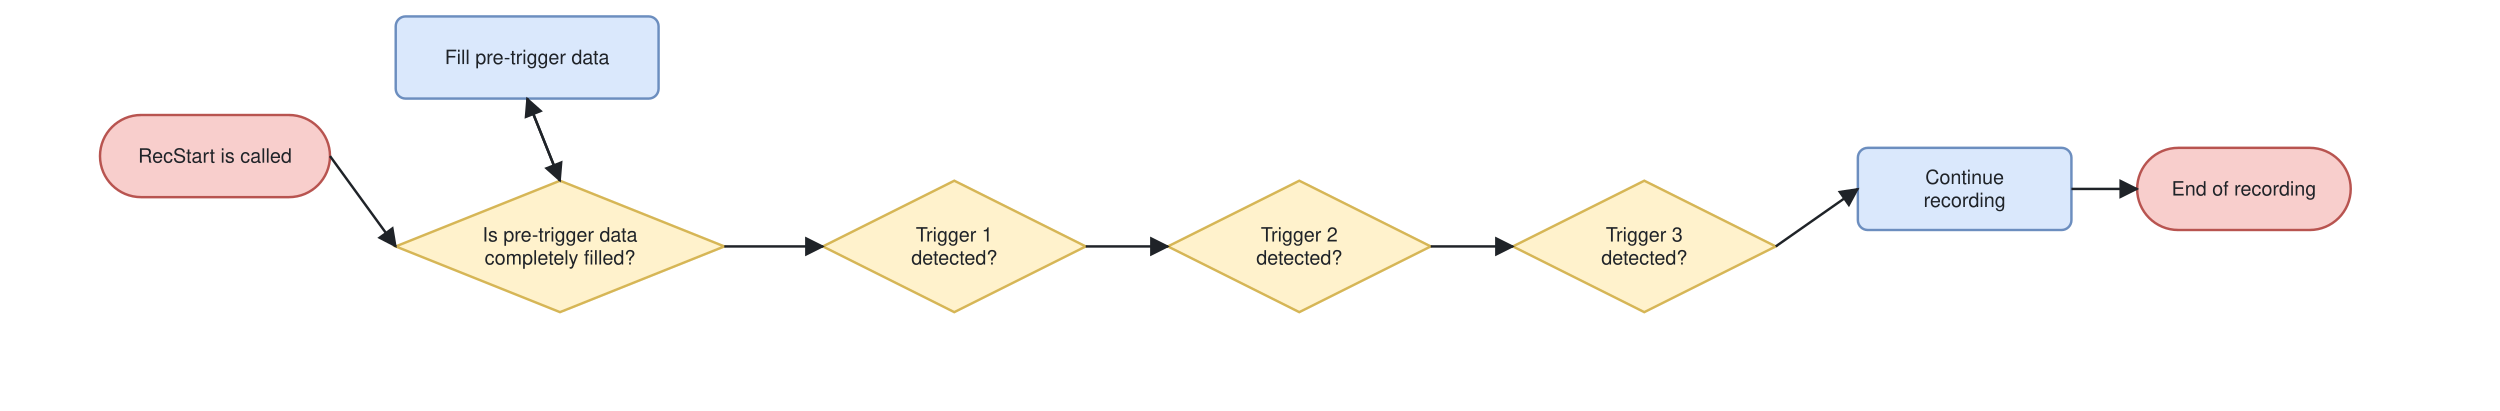
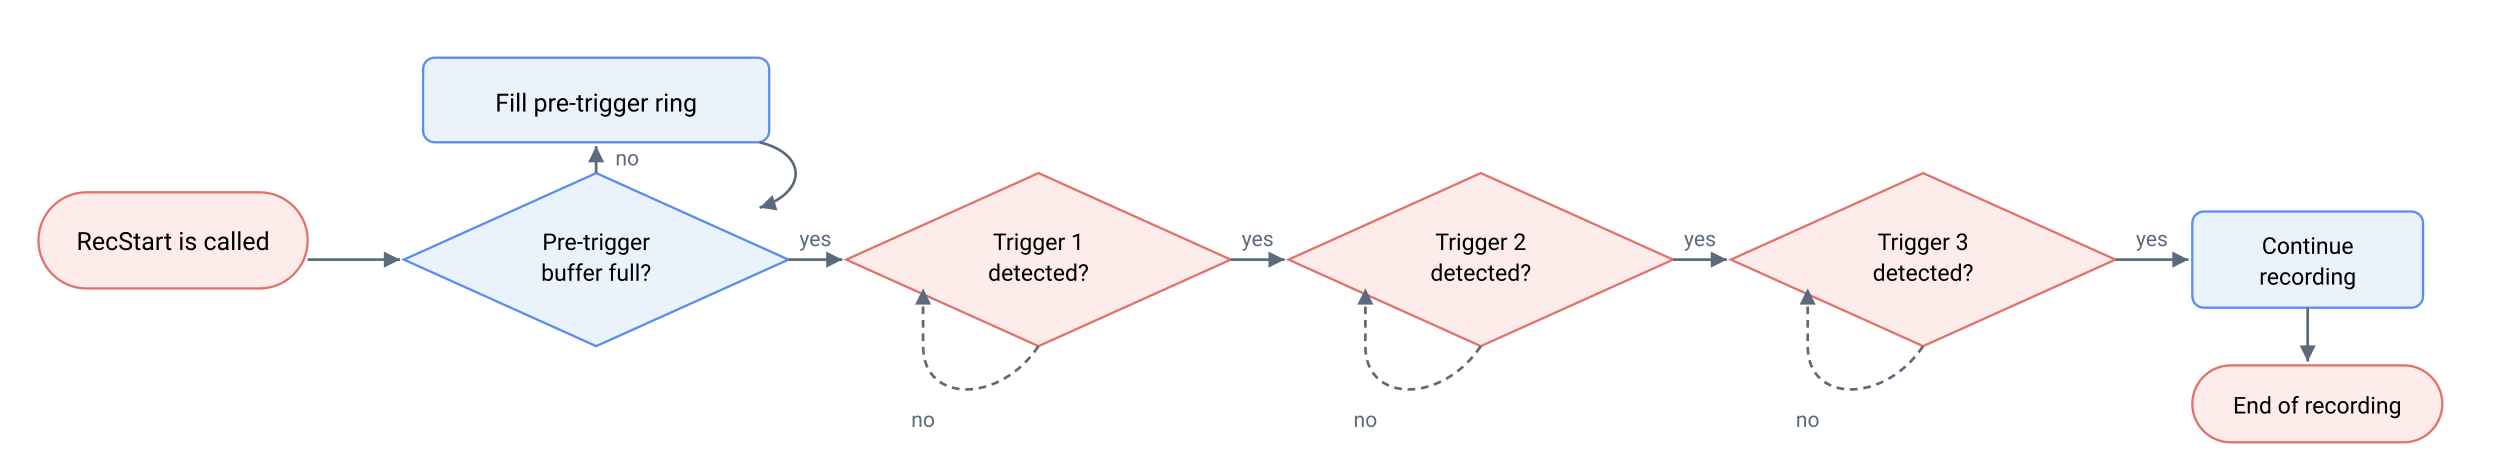
- <svg xmlns="http://www.w3.org/2000/svg" version="1.1" width="1400" height="230" viewBox="-10 -10 1420 250" content="&lt;mxfile host=&quot;app.diagrams.net&quot;&gt;&lt;diagram name=&quot;Diagram&quot; id=&quot;d1&quot;&gt;&lt;mxGraphModel dx=&quot;900&quot; dy=&quot;500&quot; grid=&quot;0&quot; gridSize=&quot;10&quot; guides=&quot;1&quot; tooltips=&quot;1&quot; connect=&quot;1&quot; arrows=&quot;1&quot; fold=&quot;1&quot; page=&quot;1&quot; pageScale=&quot;1&quot; pageWidth=&quot;850&quot; pageHeight=&quot;600&quot; math=&quot;0&quot; shadow=&quot;0&quot;&gt;&lt;root&gt;&lt;mxCell id=&quot;0&quot; /&gt;&lt;mxCell id=&quot;1&quot; parent=&quot;0&quot; /&gt;&lt;mxCell id=&quot;start&quot; value=&quot;RecStart is called&quot; style=&quot;rounded=1;arcSize=50;whiteSpace=wrap;html=1;fillColor=#f8cecc;strokeColor=#b85450;&quot; vertex=&quot;1&quot; parent=&quot;1&quot;&gt;&lt;mxGeometry x=&quot;0&quot; y=&quot;60&quot; width=&quot;140&quot; height=&quot;50&quot; as=&quot;geometry&quot; /&gt;&lt;/mxCell&gt;&lt;mxCell id=&quot;fill&quot; value=&quot;Fill pre-trigger data&quot; style=&quot;rounded=1;whiteSpace=wrap;html=1;fillColor=#dae8fc;strokeColor=#6c8ebf;&quot; vertex=&quot;1&quot; parent=&quot;1&quot;&gt;&lt;mxGeometry x=&quot;180&quot; y=&quot;0&quot; width=&quot;160&quot; height=&quot;50&quot; as=&quot;geometry&quot; /&gt;&lt;/mxCell&gt;&lt;mxCell id=&quot;d_pre&quot; value=&quot;Is pre-trigger data&amp;lt;br&amp;gt;completely filled?&quot; style=&quot;rhombus;whiteSpace=wrap;html=1;fillColor=#fff2cc;strokeColor=#d6b656;&quot; vertex=&quot;1&quot; parent=&quot;1&quot;&gt;&lt;mxGeometry x=&quot;180&quot; y=&quot;100&quot; width=&quot;200&quot; height=&quot;80&quot; as=&quot;geometry&quot; /&gt;&lt;/mxCell&gt;&lt;mxCell id=&quot;d_t1&quot; value=&quot;Trigger 1&amp;lt;br&amp;gt;detected?&quot; style=&quot;rhombus;whiteSpace=wrap;html=1;fillColor=#fff2cc;strokeColor=#d6b656;&quot; vertex=&quot;1&quot; parent=&quot;1&quot;&gt;&lt;mxGeometry x=&quot;440&quot; y=&quot;100&quot; width=&quot;160&quot; height=&quot;80&quot; as=&quot;geometry&quot; /&gt;&lt;/mxCell&gt;&lt;mxCell id=&quot;d_t2&quot; value=&quot;Trigger 2&amp;lt;br&amp;gt;detected?&quot; style=&quot;rhombus;whiteSpace=wrap;html=1;fillColor=#fff2cc;strokeColor=#d6b656;&quot; vertex=&quot;1&quot; parent=&quot;1&quot;&gt;&lt;mxGeometry x=&quot;650&quot; y=&quot;100&quot; width=&quot;160&quot; height=&quot;80&quot; as=&quot;geometry&quot; /&gt;&lt;/mxCell&gt;&lt;mxCell id=&quot;d_t3&quot; value=&quot;Trigger 3&amp;lt;br&amp;gt;detected?&quot; style=&quot;rhombus;whiteSpace=wrap;html=1;fillColor=#fff2cc;strokeColor=#d6b656;&quot; vertex=&quot;1&quot; parent=&quot;1&quot;&gt;&lt;mxGeometry x=&quot;860&quot; y=&quot;100&quot; width=&quot;160&quot; height=&quot;80&quot; as=&quot;geometry&quot; /&gt;&lt;/mxCell&gt;&lt;mxCell id=&quot;cont&quot; value=&quot;Continue&amp;lt;br&amp;gt;recording&quot; style=&quot;rounded=1;whiteSpace=wrap;html=1;fillColor=#dae8fc;strokeColor=#6c8ebf;&quot; vertex=&quot;1&quot; parent=&quot;1&quot;&gt;&lt;mxGeometry x=&quot;1070&quot; y=&quot;80&quot; width=&quot;130&quot; height=&quot;50&quot; as=&quot;geometry&quot; /&gt;&lt;/mxCell&gt;&lt;mxCell id=&quot;end&quot; value=&quot;End of recording&quot; style=&quot;rounded=1;arcSize=50;whiteSpace=wrap;html=1;fillColor=#f8cecc;strokeColor=#b85450;&quot; vertex=&quot;1&quot; parent=&quot;1&quot;&gt;&lt;mxGeometry x=&quot;1240&quot; y=&quot;80&quot; width=&quot;130&quot; height=&quot;50&quot; as=&quot;geometry&quot; /&gt;&lt;/mxCell&gt;&lt;mxCell id=&quot;e0&quot; style=&quot;endArrow=classic;html=1;rounded=0;&quot; edge=&quot;1&quot; parent=&quot;1&quot; source=&quot;start&quot; target=&quot;d_pre&quot;&gt;&lt;mxGeometry relative=&quot;1&quot; as=&quot;geometry&quot; /&gt;&lt;/mxCell&gt;&lt;mxCell id=&quot;e1&quot; style=&quot;endArrow=classic;html=1;rounded=0;&quot; edge=&quot;1&quot; parent=&quot;1&quot; source=&quot;d_pre&quot; target=&quot;fill&quot;&gt;&lt;mxGeometry relative=&quot;1&quot; as=&quot;geometry&quot; /&gt;&lt;/mxCell&gt;&lt;mxCell id=&quot;e2&quot; style=&quot;endArrow=classic;html=1;rounded=0;&quot; edge=&quot;1&quot; parent=&quot;1&quot; source=&quot;fill&quot; target=&quot;d_pre&quot;&gt;&lt;mxGeometry relative=&quot;1&quot; as=&quot;geometry&quot; /&gt;&lt;/mxCell&gt;&lt;mxCell id=&quot;e3&quot; style=&quot;endArrow=classic;html=1;rounded=0;&quot; edge=&quot;1&quot; parent=&quot;1&quot; source=&quot;d_pre&quot; target=&quot;d_t1&quot;&gt;&lt;mxGeometry relative=&quot;1&quot; as=&quot;geometry&quot; /&gt;&lt;/mxCell&gt;&lt;mxCell id=&quot;e4&quot; style=&quot;endArrow=classic;html=1;rounded=0;&quot; edge=&quot;1&quot; parent=&quot;1&quot; source=&quot;d_t1&quot; target=&quot;d_t2&quot;&gt;&lt;mxGeometry relative=&quot;1&quot; as=&quot;geometry&quot; /&gt;&lt;/mxCell&gt;&lt;mxCell id=&quot;e5&quot; style=&quot;endArrow=classic;html=1;rounded=0;&quot; edge=&quot;1&quot; parent=&quot;1&quot; source=&quot;d_t2&quot; target=&quot;d_t3&quot;&gt;&lt;mxGeometry relative=&quot;1&quot; as=&quot;geometry&quot; /&gt;&lt;/mxCell&gt;&lt;mxCell id=&quot;e6&quot; style=&quot;endArrow=classic;html=1;rounded=0;&quot; edge=&quot;1&quot; parent=&quot;1&quot; source=&quot;d_t3&quot; target=&quot;cont&quot;&gt;&lt;mxGeometry relative=&quot;1&quot; as=&quot;geometry&quot; /&gt;&lt;/mxCell&gt;&lt;mxCell id=&quot;e7&quot; style=&quot;endArrow=classic;html=1;rounded=0;&quot; edge=&quot;1&quot; parent=&quot;1&quot; source=&quot;cont&quot; target=&quot;end&quot;&gt;&lt;mxGeometry relative=&quot;1&quot; as=&quot;geometry&quot; /&gt;&lt;/mxCell&gt;&lt;/root&gt;&lt;/mxGraphModel&gt;&lt;/diagram&gt;&lt;/mxfile&gt;" style="background-color:#ffffff">
+ <svg xmlns="http://www.w3.org/2000/svg" width="1300" height="240" viewBox="0 0 1300 240" font-family="-apple-system,Segoe UI,Roboto,sans-serif" font-size="13" role="img" aria-label="Serial trigger detection flow: after RecStart the recorder fills the pre-trigger ring until full, then waits for Trigger 1, then Trigger 2, then Trigger 3 in sequence; when the last trigger fires the recorder continues into the post-trigger phase and ends.">
  <defs>
-     <marker id="arrowend" viewBox="0 0 10 10" refX="9" refY="5" markerWidth="8" markerHeight="8" orient="auto-start-reverse">
-       <path d="M 0 0 L 10 5 L 0 10 z" fill="#1f2328" />
+     <marker id="arrow" markerWidth="8" markerHeight="8" refX="6" refY="3" orient="auto">
+       <path d="M0,0 L6,3 L0,6 Z" fill="#5b6b7b" />
    </marker>
  </defs>
-   <rect x="0" y="60" width="140" height="50" rx="25.0" ry="25.0" fill="#f8cecc" stroke="#b85450" stroke-width="1.5" />
-   <rect x="180" y="0" width="160" height="50" rx="6" ry="6" fill="#dae8fc" stroke="#6c8ebf" stroke-width="1.5" />
-   <polygon points="280.0,100 380,140.0 280.0,180 180,140.0" fill="#fff2cc" stroke="#d6b656" stroke-width="1.5" />
-   <polygon points="520.0,100 600,140.0 520.0,180 440,140.0" fill="#fff2cc" stroke="#d6b656" stroke-width="1.5" />
-   <polygon points="730.0,100 810,140.0 730.0,180 650,140.0" fill="#fff2cc" stroke="#d6b656" stroke-width="1.5" />
-   <polygon points="940.0,100 1020,140.0 940.0,180 860,140.0" fill="#fff2cc" stroke="#d6b656" stroke-width="1.5" />
-   <rect x="1070" y="80" width="130" height="50" rx="6" ry="6" fill="#dae8fc" stroke="#6c8ebf" stroke-width="1.5" />
-   <rect x="1240" y="80" width="130" height="50" rx="25.0" ry="25.0" fill="#f8cecc" stroke="#b85450" stroke-width="1.5" />
-   <path d="M 140 85.0 L 180 140.0" fill="none" stroke="#1f2328" stroke-width="1.5" marker-end="url(#arrowend)" />
-   <path d="M 280.0 100 L 260.0 50" fill="none" stroke="#1f2328" stroke-width="1.5" marker-end="url(#arrowend)" />
-   <path d="M 260.0 50 L 280.0 100" fill="none" stroke="#1f2328" stroke-width="1.5" marker-end="url(#arrowend)" />
-   <path d="M 380 140.0 L 440 140.0" fill="none" stroke="#1f2328" stroke-width="1.5" marker-end="url(#arrowend)" />
-   <path d="M 600 140.0 L 650 140.0" fill="none" stroke="#1f2328" stroke-width="1.5" marker-end="url(#arrowend)" />
-   <path d="M 810 140.0 L 860 140.0" fill="none" stroke="#1f2328" stroke-width="1.5" marker-end="url(#arrowend)" />
-   <path d="M 1020 140.0 L 1070 105.0" fill="none" stroke="#1f2328" stroke-width="1.5" marker-end="url(#arrowend)" />
-   <path d="M 1200 105.0 L 1240 105.0" fill="none" stroke="#1f2328" stroke-width="1.5" marker-end="url(#arrowend)" />
-   <text x="70.0" y="89.0" text-anchor="middle" font-family="Helvetica, Arial, sans-serif" font-size="12" fill="#1f2328">RecStart is called</text>
-   <text x="260.0" y="29.0" text-anchor="middle" font-family="Helvetica, Arial, sans-serif" font-size="12" fill="#1f2328">Fill pre-trigger data</text>
-   <text x="280.0" y="137.0" text-anchor="middle" font-family="Helvetica, Arial, sans-serif" font-size="12" fill="#1f2328">Is pre-trigger data</text>
-   <text x="280.0" y="151.0" text-anchor="middle" font-family="Helvetica, Arial, sans-serif" font-size="12" fill="#1f2328">completely filled?</text>
-   <text x="520.0" y="137.0" text-anchor="middle" font-family="Helvetica, Arial, sans-serif" font-size="12" fill="#1f2328">Trigger 1</text>
-   <text x="520.0" y="151.0" text-anchor="middle" font-family="Helvetica, Arial, sans-serif" font-size="12" fill="#1f2328">detected?</text>
-   <text x="730.0" y="137.0" text-anchor="middle" font-family="Helvetica, Arial, sans-serif" font-size="12" fill="#1f2328">Trigger 2</text>
-   <text x="730.0" y="151.0" text-anchor="middle" font-family="Helvetica, Arial, sans-serif" font-size="12" fill="#1f2328">detected?</text>
-   <text x="940.0" y="137.0" text-anchor="middle" font-family="Helvetica, Arial, sans-serif" font-size="12" fill="#1f2328">Trigger 3</text>
-   <text x="940.0" y="151.0" text-anchor="middle" font-family="Helvetica, Arial, sans-serif" font-size="12" fill="#1f2328">detected?</text>
-   <text x="1135.0" y="102.0" text-anchor="middle" font-family="Helvetica, Arial, sans-serif" font-size="12" fill="#1f2328">Continue</text>
-   <text x="1135.0" y="116.0" text-anchor="middle" font-family="Helvetica, Arial, sans-serif" font-size="12" fill="#1f2328">recording</text>
-   <text x="1305.0" y="109.0" text-anchor="middle" font-family="Helvetica, Arial, sans-serif" font-size="12" fill="#1f2328">End of recording</text>
+   <rect x="20" y="100" width="140" height="50" rx="25" fill="#fdecea" stroke="#e0736b" stroke-width="1.2" />
+   <text x="90" y="130" text-anchor="middle">RecStart is called</text>
+   <rect x="220" y="30" width="180" height="44" rx="6" fill="#eaf2fb" stroke="#5b8def" stroke-width="1.2" />
+   <text x="310" y="58" text-anchor="middle">Fill pre-trigger ring</text>
+   <polygon points="310,90 410,135 310,180 210,135" fill="#eaf2fb" stroke="#5b8def" stroke-width="1.2" />
+   <text x="310" y="130" text-anchor="middle" font-size="12">Pre-trigger</text>
+   <text x="310" y="146" text-anchor="middle" font-size="12">buffer full?</text>
+   <polygon points="540,90 640,135 540,180 440,135" fill="#fdecea" stroke="#e0736b" stroke-width="1.2" />
+   <text x="540" y="130" text-anchor="middle" font-size="12">Trigger 1</text>
+   <text x="540" y="146" text-anchor="middle" font-size="12">detected?</text>
+   <polygon points="770,90 870,135 770,180 670,135" fill="#fdecea" stroke="#e0736b" stroke-width="1.2" />
+   <text x="770" y="130" text-anchor="middle" font-size="12">Trigger 2</text>
+   <text x="770" y="146" text-anchor="middle" font-size="12">detected?</text>
+   <polygon points="1000,90 1100,135 1000,180 900,135" fill="#fdecea" stroke="#e0736b" stroke-width="1.2" />
+   <text x="1000" y="130" text-anchor="middle" font-size="12">Trigger 3</text>
+   <text x="1000" y="146" text-anchor="middle" font-size="12">detected?</text>
+   <rect x="1140" y="110" width="120" height="50" rx="6" fill="#eaf2fb" stroke="#5b8def" stroke-width="1.2" />
+   <text x="1200" y="132" text-anchor="middle" font-size="12">Continue</text>
+   <text x="1200" y="148" text-anchor="middle" font-size="12">recording</text>
+   <rect x="1140" y="190" width="130" height="40" rx="20" fill="#fdecea" stroke="#e0736b" stroke-width="1.2" />
+   <text x="1205" y="215" text-anchor="middle" font-size="12">End of recording</text>
+   <path d="M160,135 L208,135" fill="none" stroke="#5b6b7b" stroke-width="1.4" marker-end="url(#arrow)" />
+   <path d="M310,90 L310,76" fill="none" stroke="#5b6b7b" stroke-width="1.4" marker-end="url(#arrow)" />
+   <text x="320" y="86" font-size="11" fill="#5b6b7b">no</text>
+   <path d="M395,74 C420,80 420,100 395,108" fill="none" stroke="#5b6b7b" stroke-width="1.4" marker-end="url(#arrow)" />
+   <path d="M410,135 L438,135" fill="none" stroke="#5b6b7b" stroke-width="1.4" marker-end="url(#arrow)" />
+   <text x="424" y="128" text-anchor="middle" font-size="11" fill="#5b6b7b">yes</text>
+   <path d="M640,135 L668,135" fill="none" stroke="#5b6b7b" stroke-width="1.4" marker-end="url(#arrow)" />
+   <text x="654" y="128" text-anchor="middle" font-size="11" fill="#5b6b7b">yes</text>
+   <path d="M870,135 L898,135" fill="none" stroke="#5b6b7b" stroke-width="1.4" marker-end="url(#arrow)" />
+   <text x="884" y="128" text-anchor="middle" font-size="11" fill="#5b6b7b">yes</text>
+   <path d="M1100,135 L1138,135" fill="none" stroke="#5b6b7b" stroke-width="1.4" marker-end="url(#arrow)" />
+   <text x="1119" y="128" text-anchor="middle" font-size="11" fill="#5b6b7b">yes</text>
+   <path d="M540,180 C520,210 480,210 480,180 L480,150" fill="none" stroke="#5b6b7b" stroke-width="1.4" marker-end="url(#arrow)" stroke-dasharray="4,3" />
+   <text x="480" y="222" text-anchor="middle" font-size="11" fill="#5b6b7b">no</text>
+   <path d="M770,180 C750,210 710,210 710,180 L710,150" fill="none" stroke="#5b6b7b" stroke-width="1.4" marker-end="url(#arrow)" stroke-dasharray="4,3" />
+   <text x="710" y="222" text-anchor="middle" font-size="11" fill="#5b6b7b">no</text>
+   <path d="M1000,180 C980,210 940,210 940,180 L940,150" fill="none" stroke="#5b6b7b" stroke-width="1.4" marker-end="url(#arrow)" stroke-dasharray="4,3" />
+   <text x="940" y="222" text-anchor="middle" font-size="11" fill="#5b6b7b">no</text>
+   <path d="M1200,160 L1200,188" fill="none" stroke="#5b6b7b" stroke-width="1.4" marker-end="url(#arrow)" />
</svg>
